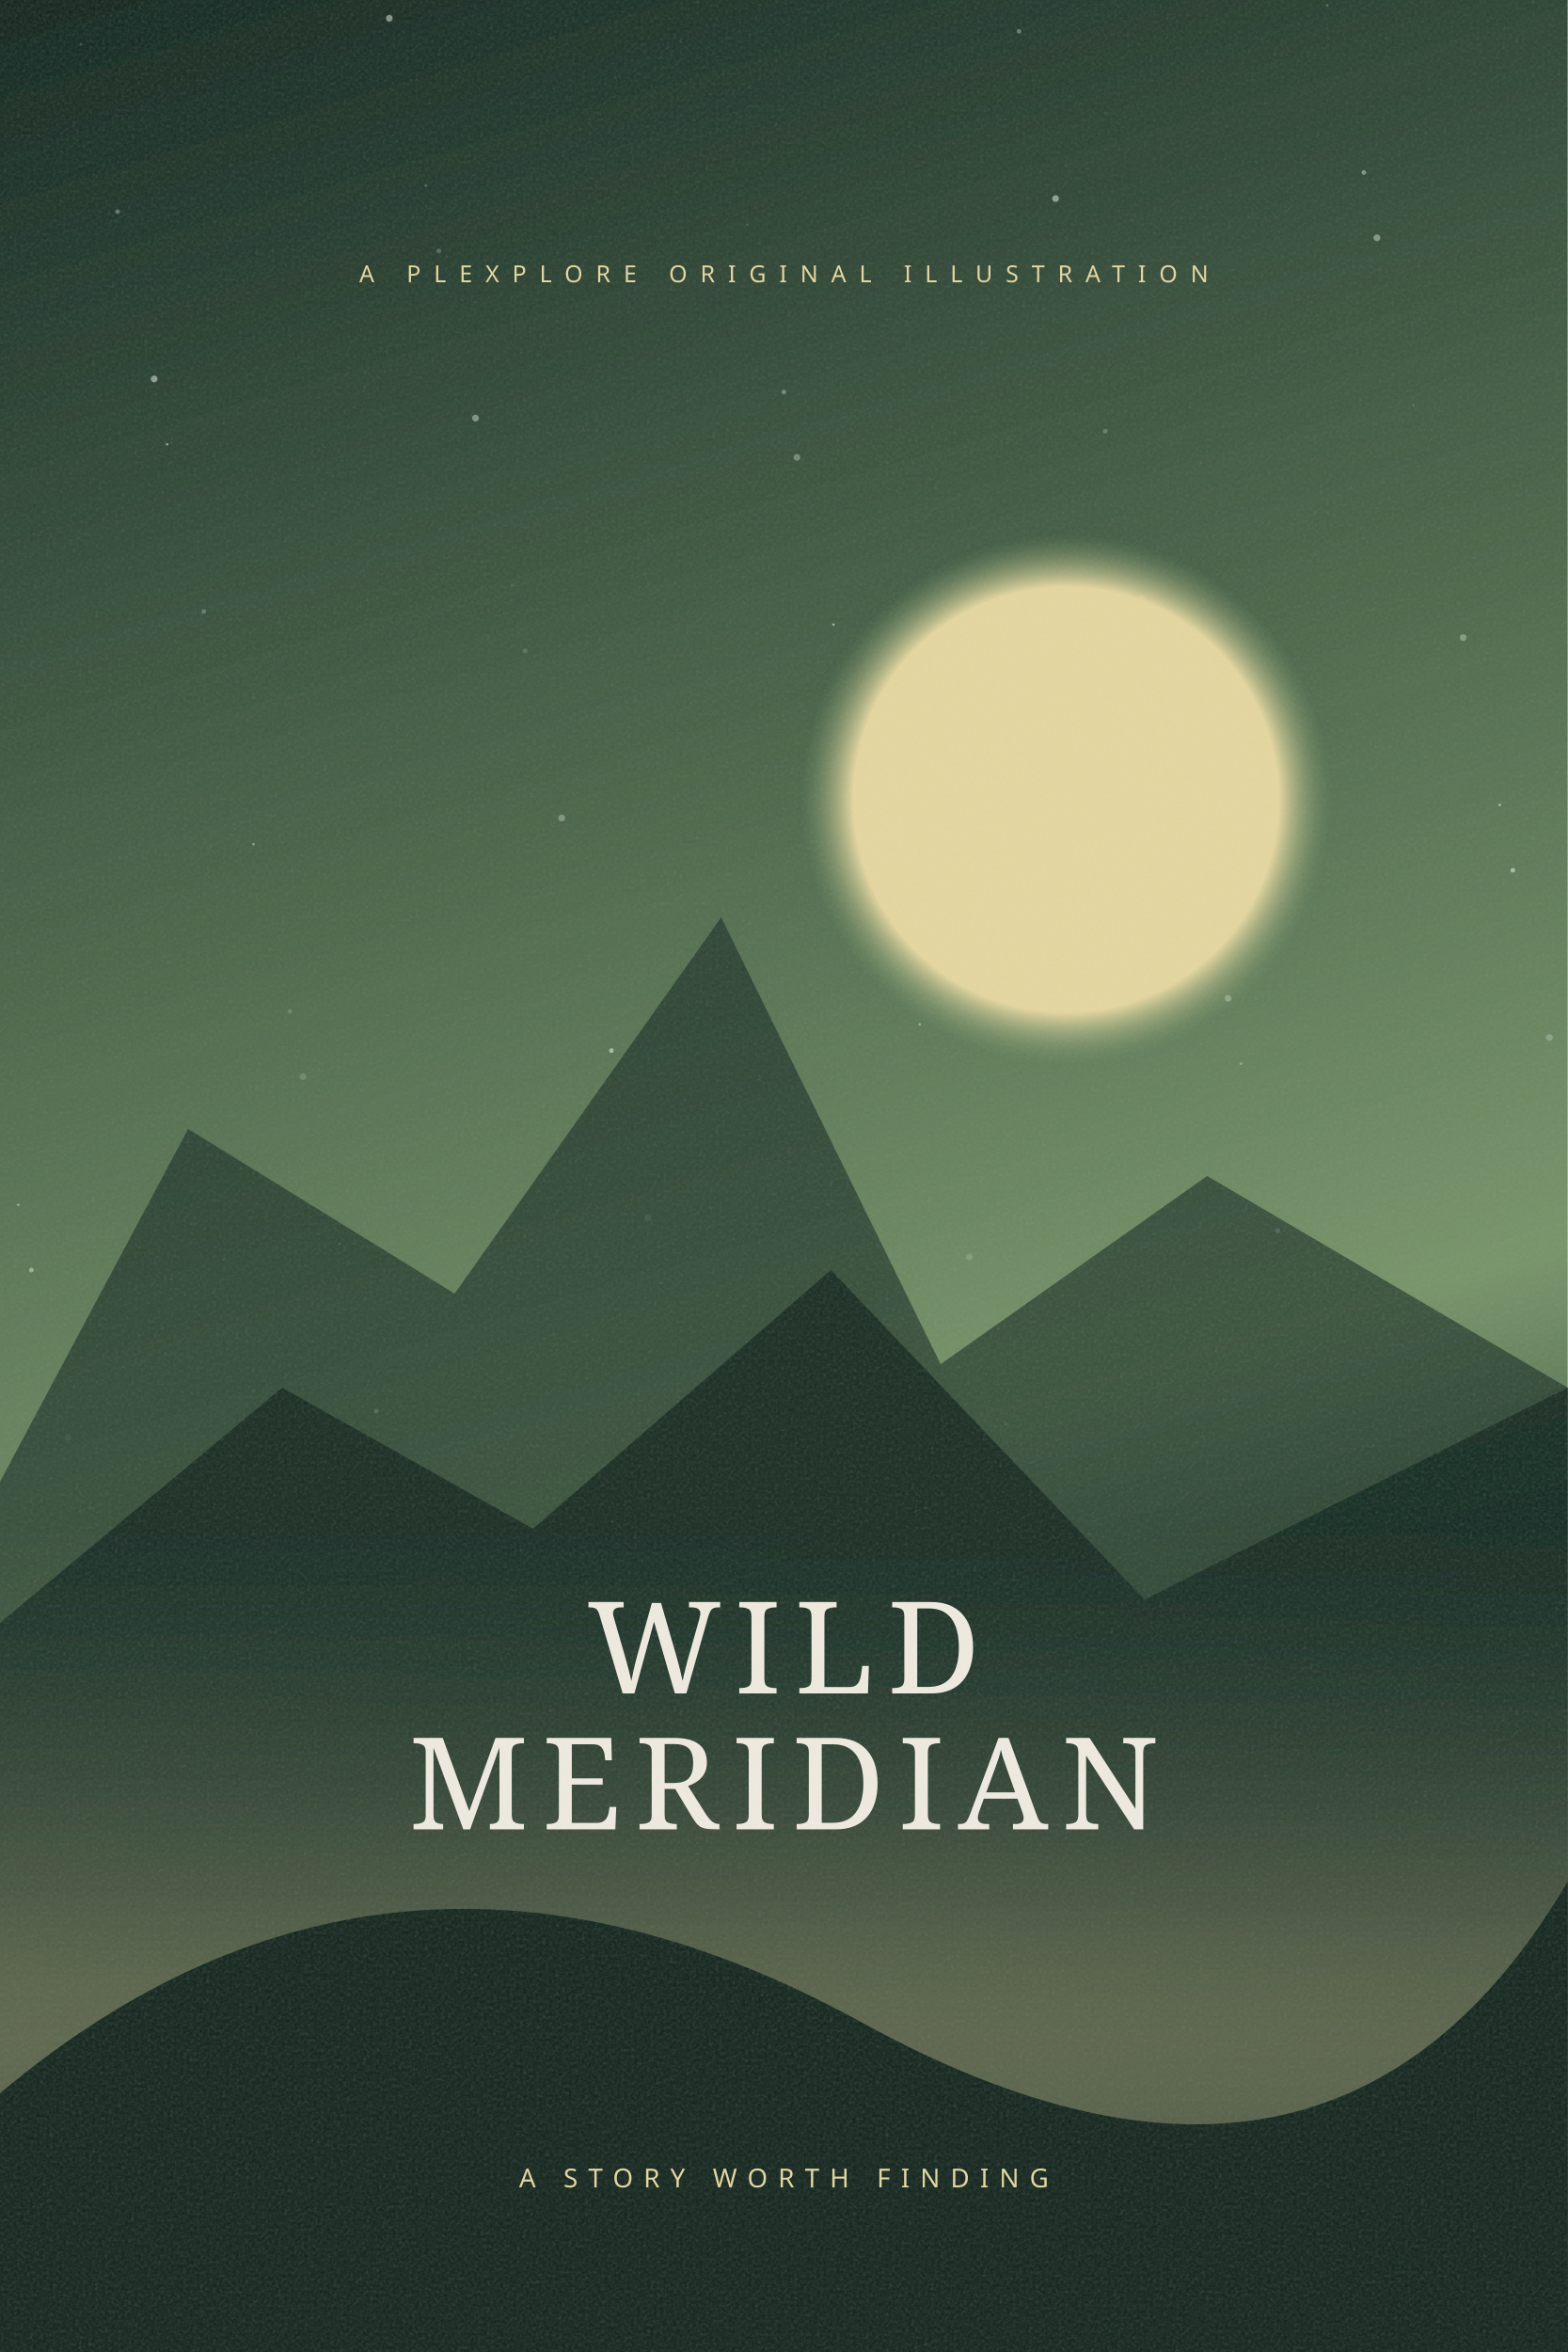
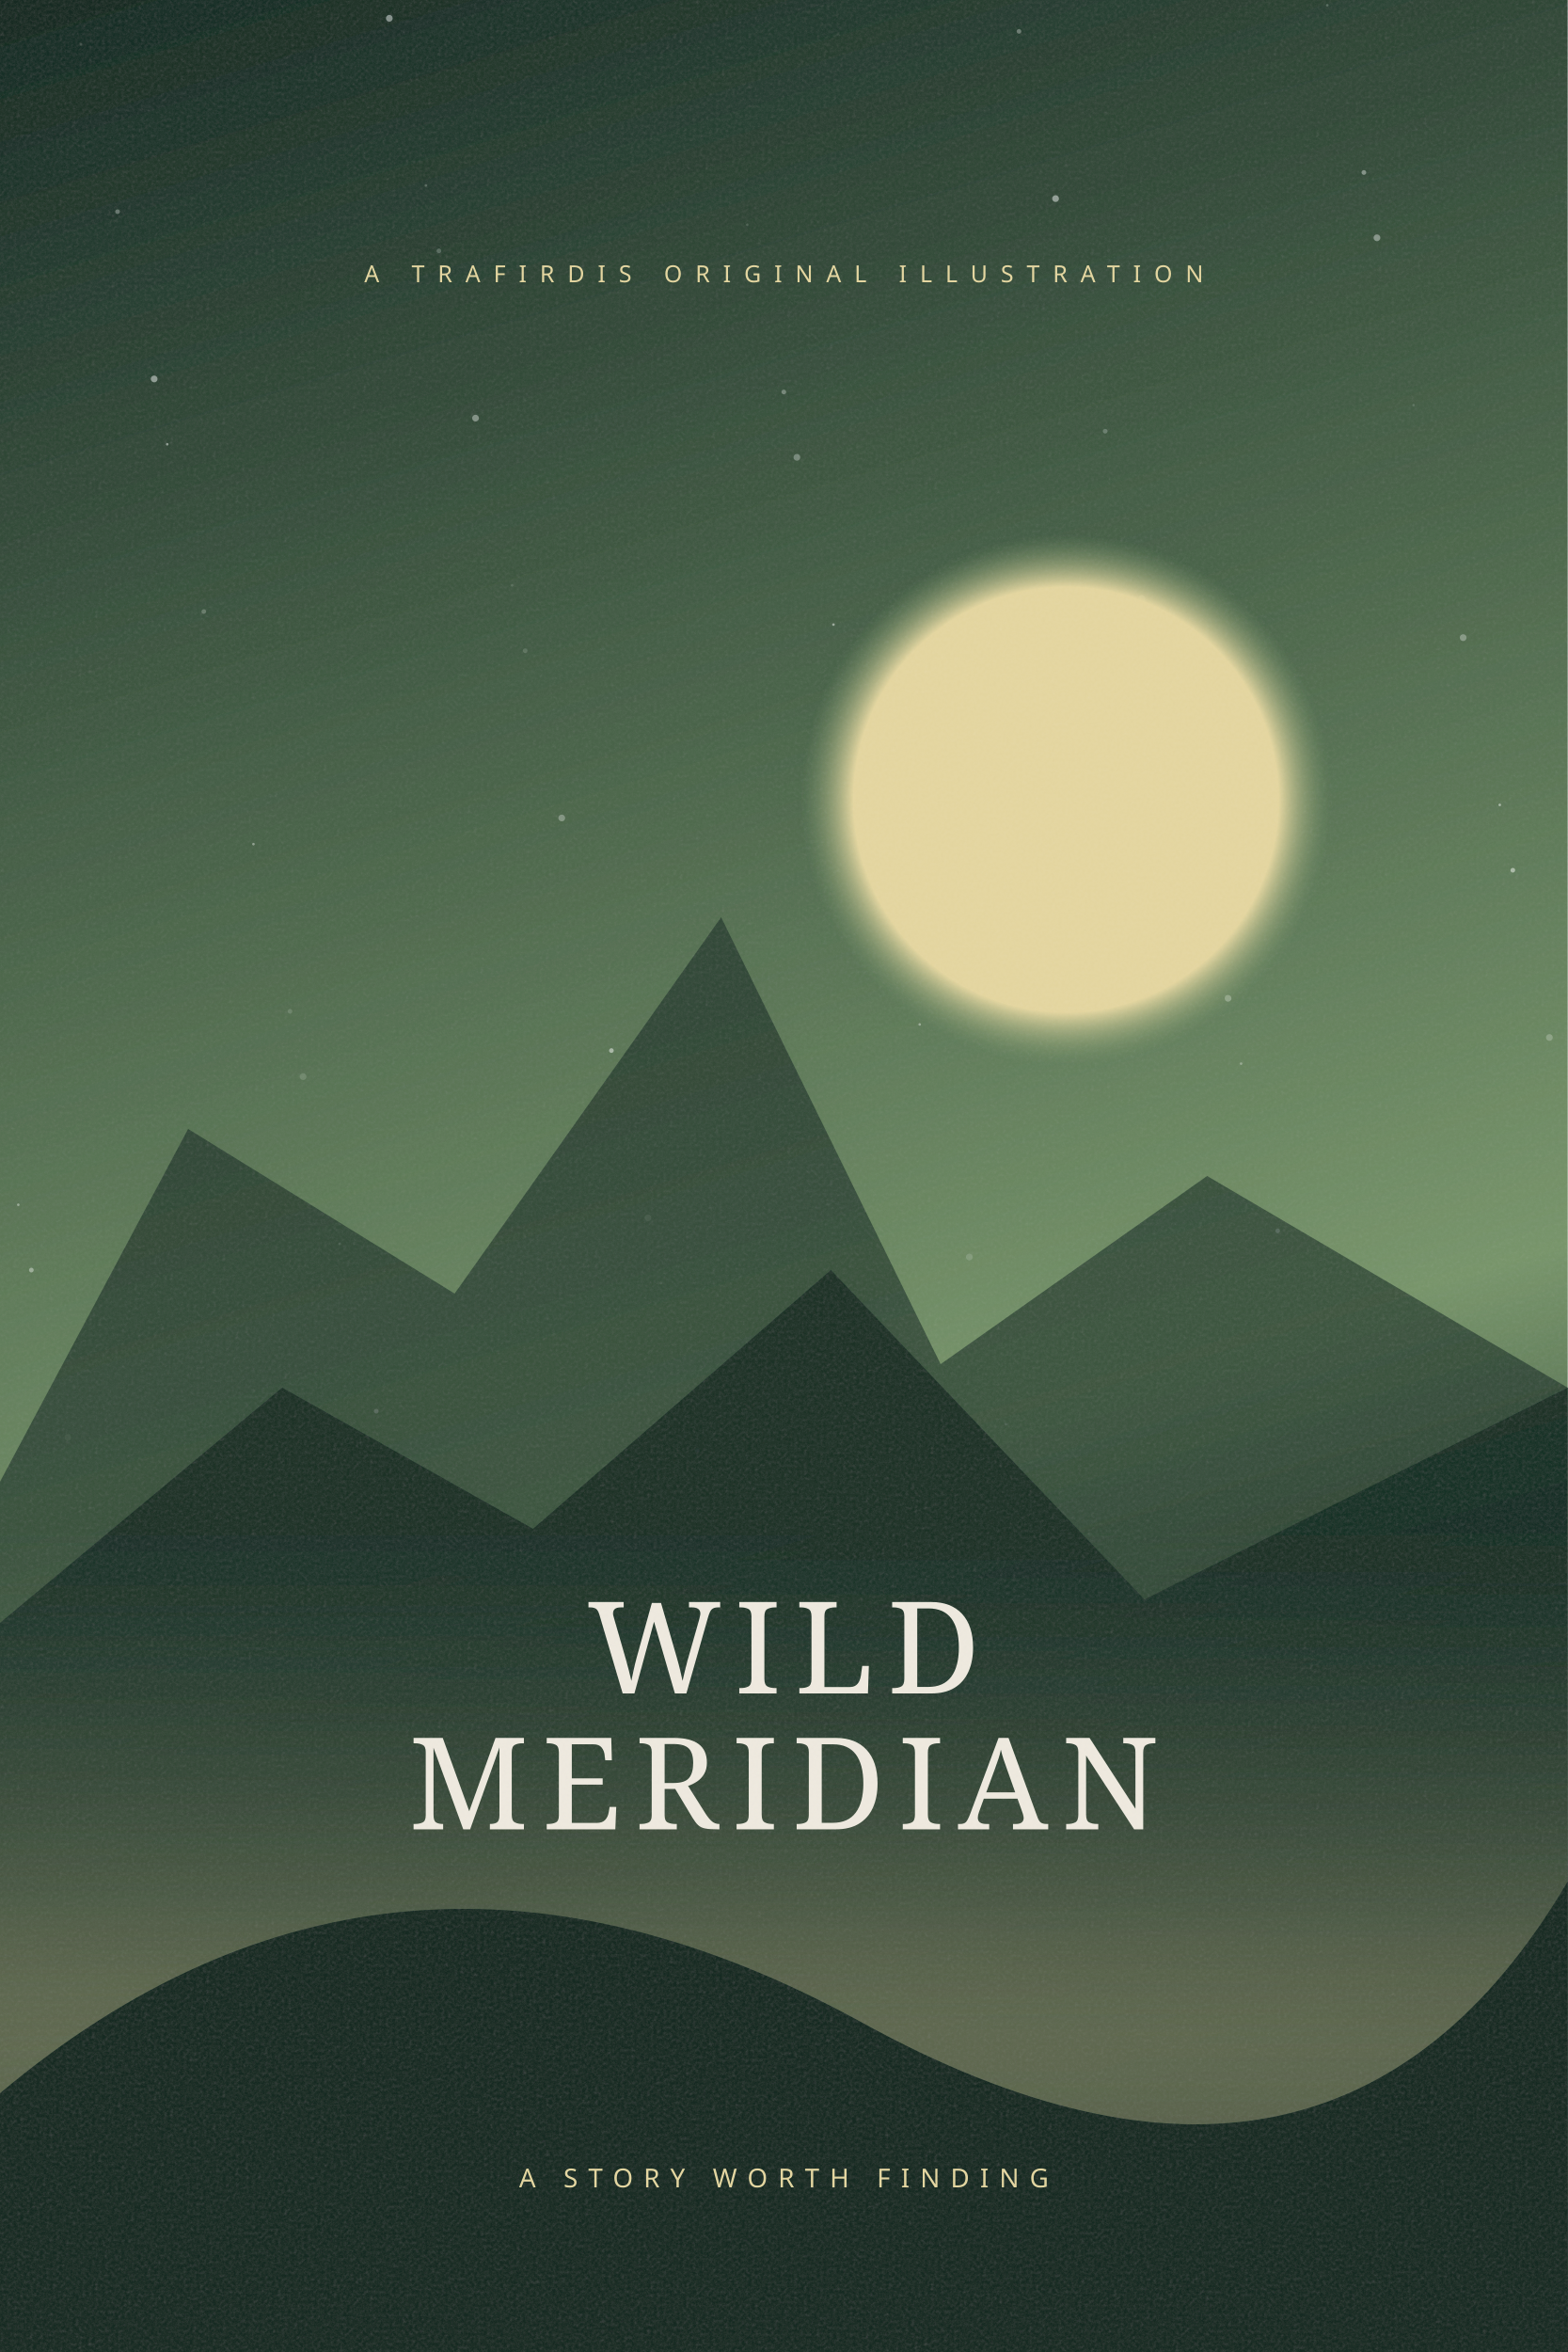
<svg xmlns="http://www.w3.org/2000/svg" width="600" height="900" viewBox="0 0 600 900">
  <defs>
    <linearGradient id="sky" x2=".2" y2="1">
      <stop stop-color="#132922" />
      <stop offset=".7" stop-color="#78956b" />
      <stop offset="1" stop-color="#132922" />
    </linearGradient>
    <radialGradient id="sun">
      <stop stop-color="#e4d6a0" />
      <stop offset=".8" stop-color="#e4d6a0" />
      <stop offset="1" stop-color="#78956b" stop-opacity="0" />
    </radialGradient>
    <linearGradient id="fog" x2="0" y2="1">
      <stop stop-color="#78956b" stop-opacity="0" />
      <stop offset=".5" stop-color="#e4d6a0" stop-opacity=".3" />
      <stop offset="1" stop-color="#132922" />
    </linearGradient>
    <filter id="grain">
      <feTurbulence type="fractalNoise" baseFrequency=".8" numOctaves="3" stitchTiles="stitch" />
      <feColorMatrix type="saturate" values="0" />
      <feComponentTransfer>
        <feFuncA type="linear" slope=".07" />
      </feComponentTransfer>
      <feBlend in="SourceGraphic" mode="soft-light" />
    </filter>
  </defs>
  <g filter="url(#grain)">
    <path fill="url(#sky)" d="M0 0h600v900H0z" />
    <circle cx="31" cy="17" r="0.5" fill="#fff" opacity="0.15" />
    <circle cx="168" cy="96" r="0.9" fill="#fff" opacity="0.23" />
    <circle cx="305" cy="175" r="1.3" fill="#fff" opacity="0.31" />
    <circle cx="442" cy="254" r="0.5" fill="#fff" opacity="0.39" />
    <circle cx="579" cy="333" r="0.9" fill="#fff" opacity="0.47" />
    <circle cx="116" cy="412" r="1.3" fill="#fff" opacity="0.15" />
    <circle cx="253" cy="491" r="0.5" fill="#fff" opacity="0.23" />
    <circle cx="390" cy="12" r="0.9" fill="#fff" opacity="0.31" />
    <circle cx="527" cy="91" r="1.3" fill="#fff" opacity="0.39" />
    <circle cx="64" cy="170" r="0.5" fill="#fff" opacity="0.47" />
    <circle cx="201" cy="249" r="0.9" fill="#fff" opacity="0.15" />
    <circle cx="338" cy="328" r="1.3" fill="#fff" opacity="0.23" />
    <circle cx="475" cy="407" r="0.5" fill="#fff" opacity="0.31" />
    <circle cx="12" cy="486" r="0.9" fill="#fff" opacity="0.39" />
    <circle cx="149" cy="7" r="1.3" fill="#fff" opacity="0.47" />
    <circle cx="286" cy="86" r="0.5" fill="#fff" opacity="0.15" />
    <circle cx="423" cy="165" r="0.9" fill="#fff" opacity="0.23" />
    <circle cx="560" cy="244" r="1.3" fill="#fff" opacity="0.31" />
    <circle cx="97" cy="323" r="0.5" fill="#fff" opacity="0.39" />
    <circle cx="234" cy="402" r="0.9" fill="#fff" opacity="0.47" />
    <circle cx="371" cy="481" r="1.3" fill="#fff" opacity="0.15" />
    <circle cx="508" cy="2" r="0.5" fill="#fff" opacity="0.23" />
    <circle cx="45" cy="81" r="0.9" fill="#fff" opacity="0.31" />
    <circle cx="182" cy="160" r="1.3" fill="#fff" opacity="0.39" />
    <circle cx="319" cy="239" r="0.5" fill="#fff" opacity="0.47" />
    <circle cx="456" cy="318" r="0.9" fill="#fff" opacity="0.15" />
    <circle cx="593" cy="397" r="1.3" fill="#fff" opacity="0.23" />
    <circle cx="130" cy="476" r="0.5" fill="#fff" opacity="0.31" />
    <circle cx="267" cy="555" r="0.9" fill="#fff" opacity="0.39" />
    <circle cx="404" cy="76" r="1.3" fill="#fff" opacity="0.47" />
    <circle cx="541" cy="155" r="0.5" fill="#fff" opacity="0.15" />
    <circle cx="78" cy="234" r="0.9" fill="#fff" opacity="0.23" />
    <circle cx="215" cy="313" r="1.3" fill="#fff" opacity="0.31" />
    <circle cx="352" cy="392" r="0.5" fill="#fff" opacity="0.39" />
    <circle cx="489" cy="471" r="0.9" fill="#fff" opacity="0.47" />
    <circle cx="26" cy="550" r="1.3" fill="#fff" opacity="0.15" />
    <circle cx="163" cy="71" r="0.5" fill="#fff" opacity="0.23" />
    <circle cx="300" cy="150" r="0.9" fill="#fff" opacity="0.31" />
    <circle cx="437" cy="229" r="1.3" fill="#fff" opacity="0.39" />
    <circle cx="574" cy="308" r="0.5" fill="#fff" opacity="0.47" />
    <circle cx="111" cy="387" r="0.9" fill="#fff" opacity="0.15" />
    <circle cx="248" cy="466" r="1.3" fill="#fff" opacity="0.23" />
    <circle cx="385" cy="545" r="0.5" fill="#fff" opacity="0.31" />
    <circle cx="522" cy="66" r="0.9" fill="#fff" opacity="0.39" />
    <circle cx="59" cy="145" r="1.3" fill="#fff" opacity="0.47" />
    <circle cx="196" cy="224" r="0.5" fill="#fff" opacity="0.15" />
    <circle cx="333" cy="303" r="0.9" fill="#fff" opacity="0.23" />
    <circle cx="470" cy="382" r="1.3" fill="#fff" opacity="0.31" />
    <circle cx="7" cy="461" r="0.5" fill="#fff" opacity="0.39" />
    <circle cx="144" cy="540" r="0.9" fill="#fff" opacity="0.47" />
    <circle cx="408" cy="306.0" r="102" fill="url(#sun)" />
    <path d="M0 567.0L72.0 432.0 174.0 495 276.0 351.0 360.0 522.0 462.0 450.0 600 531.0V900H0Z" fill="#132922" opacity=".57" />
    <path d="M0 621.0L108.0 531.0 204 585.0 318.0 486 438.0 612.0 600 531.0V900H0Z" fill="#132922" opacity=".8" />
    <path d="M0 585.0h600v315.0H0Z" fill="url(#fog)" />
    <path d="M0 801.0Q150.0 675.0 330.0 774.0T600 720.0V900H0Z" fill="#132922" />
-     <text x="300.0" y="108.0" text-anchor="middle" fill="#e4d6a0" font-size="9" letter-spacing="5" font-family="sans-serif">A PLEXPLORE ORIGINAL ILLUSTRATION</text>
+     <text x="300.0" y="108.0" text-anchor="middle" fill="#e4d6a0" font-size="9" letter-spacing="5" font-family="sans-serif">A TRAFIRDIS ORIGINAL ILLUSTRATION</text>
    <text x="300.0" y="648.0" text-anchor="middle" fill="#eee9df" font-size="49" letter-spacing="5" font-family="Georgia,serif">WILD</text>
    <text x="300.0" y="700.0" text-anchor="middle" fill="#eee9df" font-size="49" letter-spacing="5" font-family="Georgia,serif">MERIDIAN</text>
    <text x="300.0" y="837.0" text-anchor="middle" fill="#e4d6a0" font-size="10" letter-spacing="4" font-family="sans-serif">A STORY WORTH FINDING</text>
  </g>
</svg>
